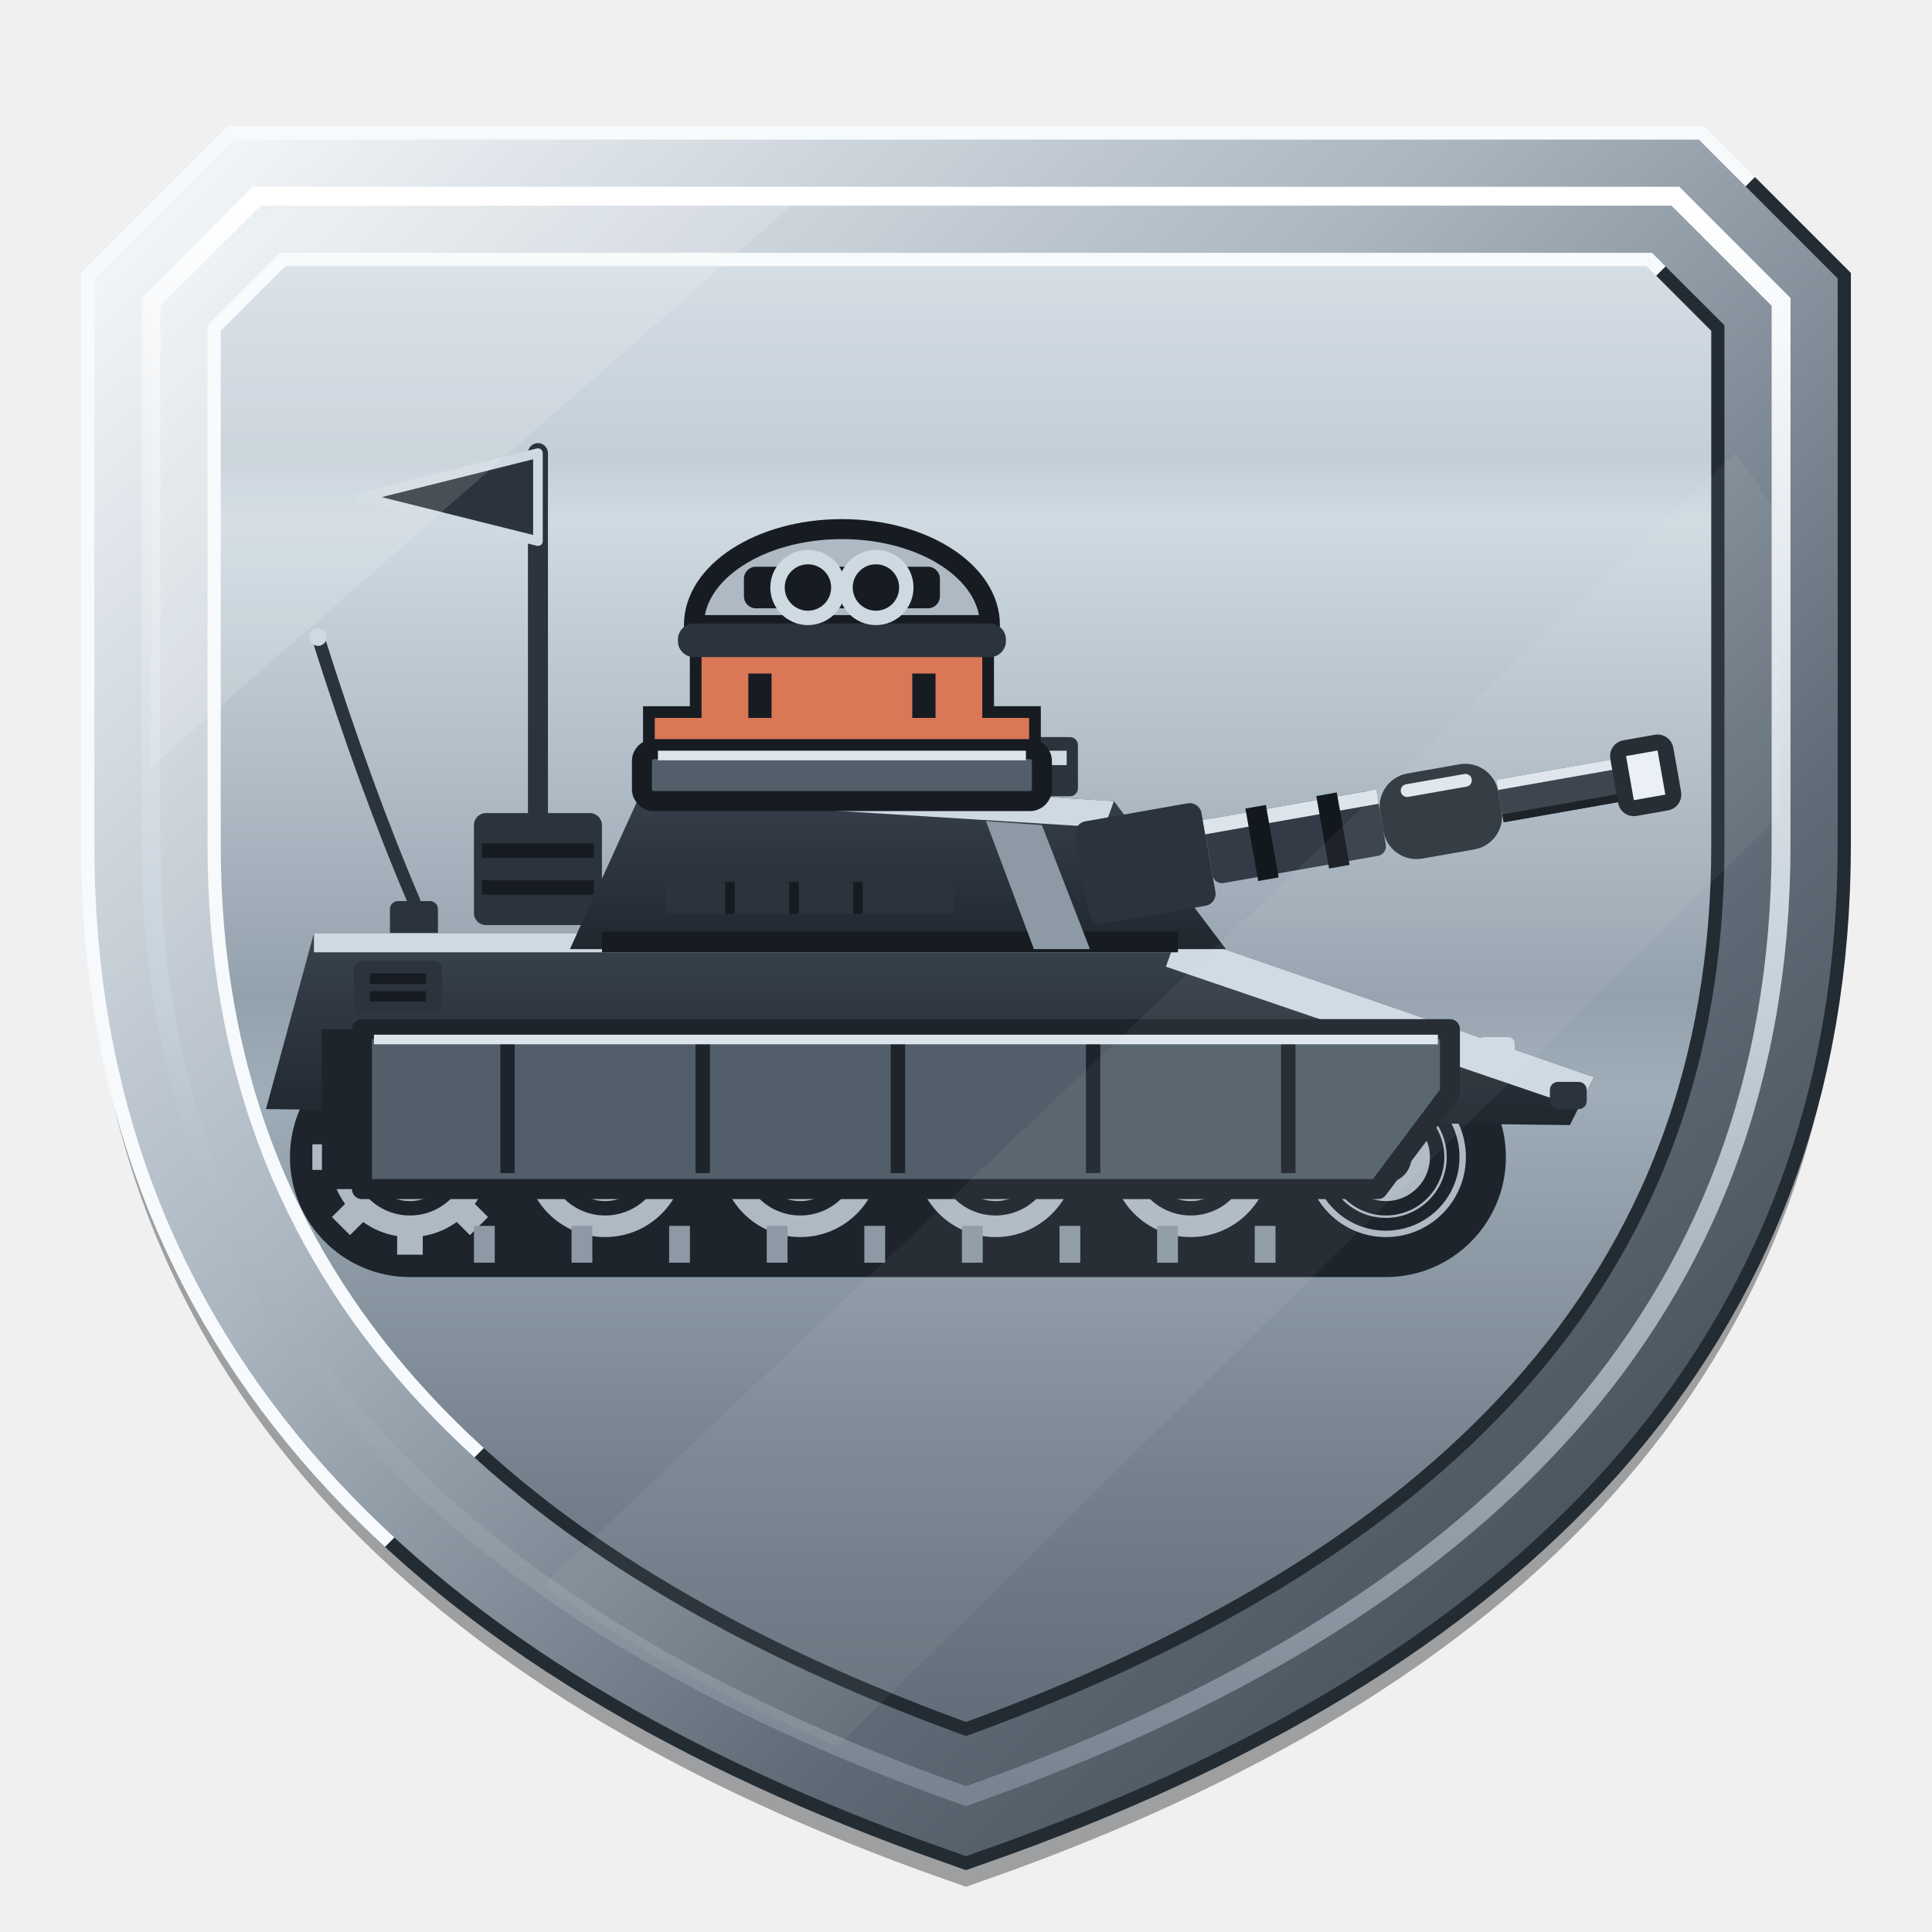
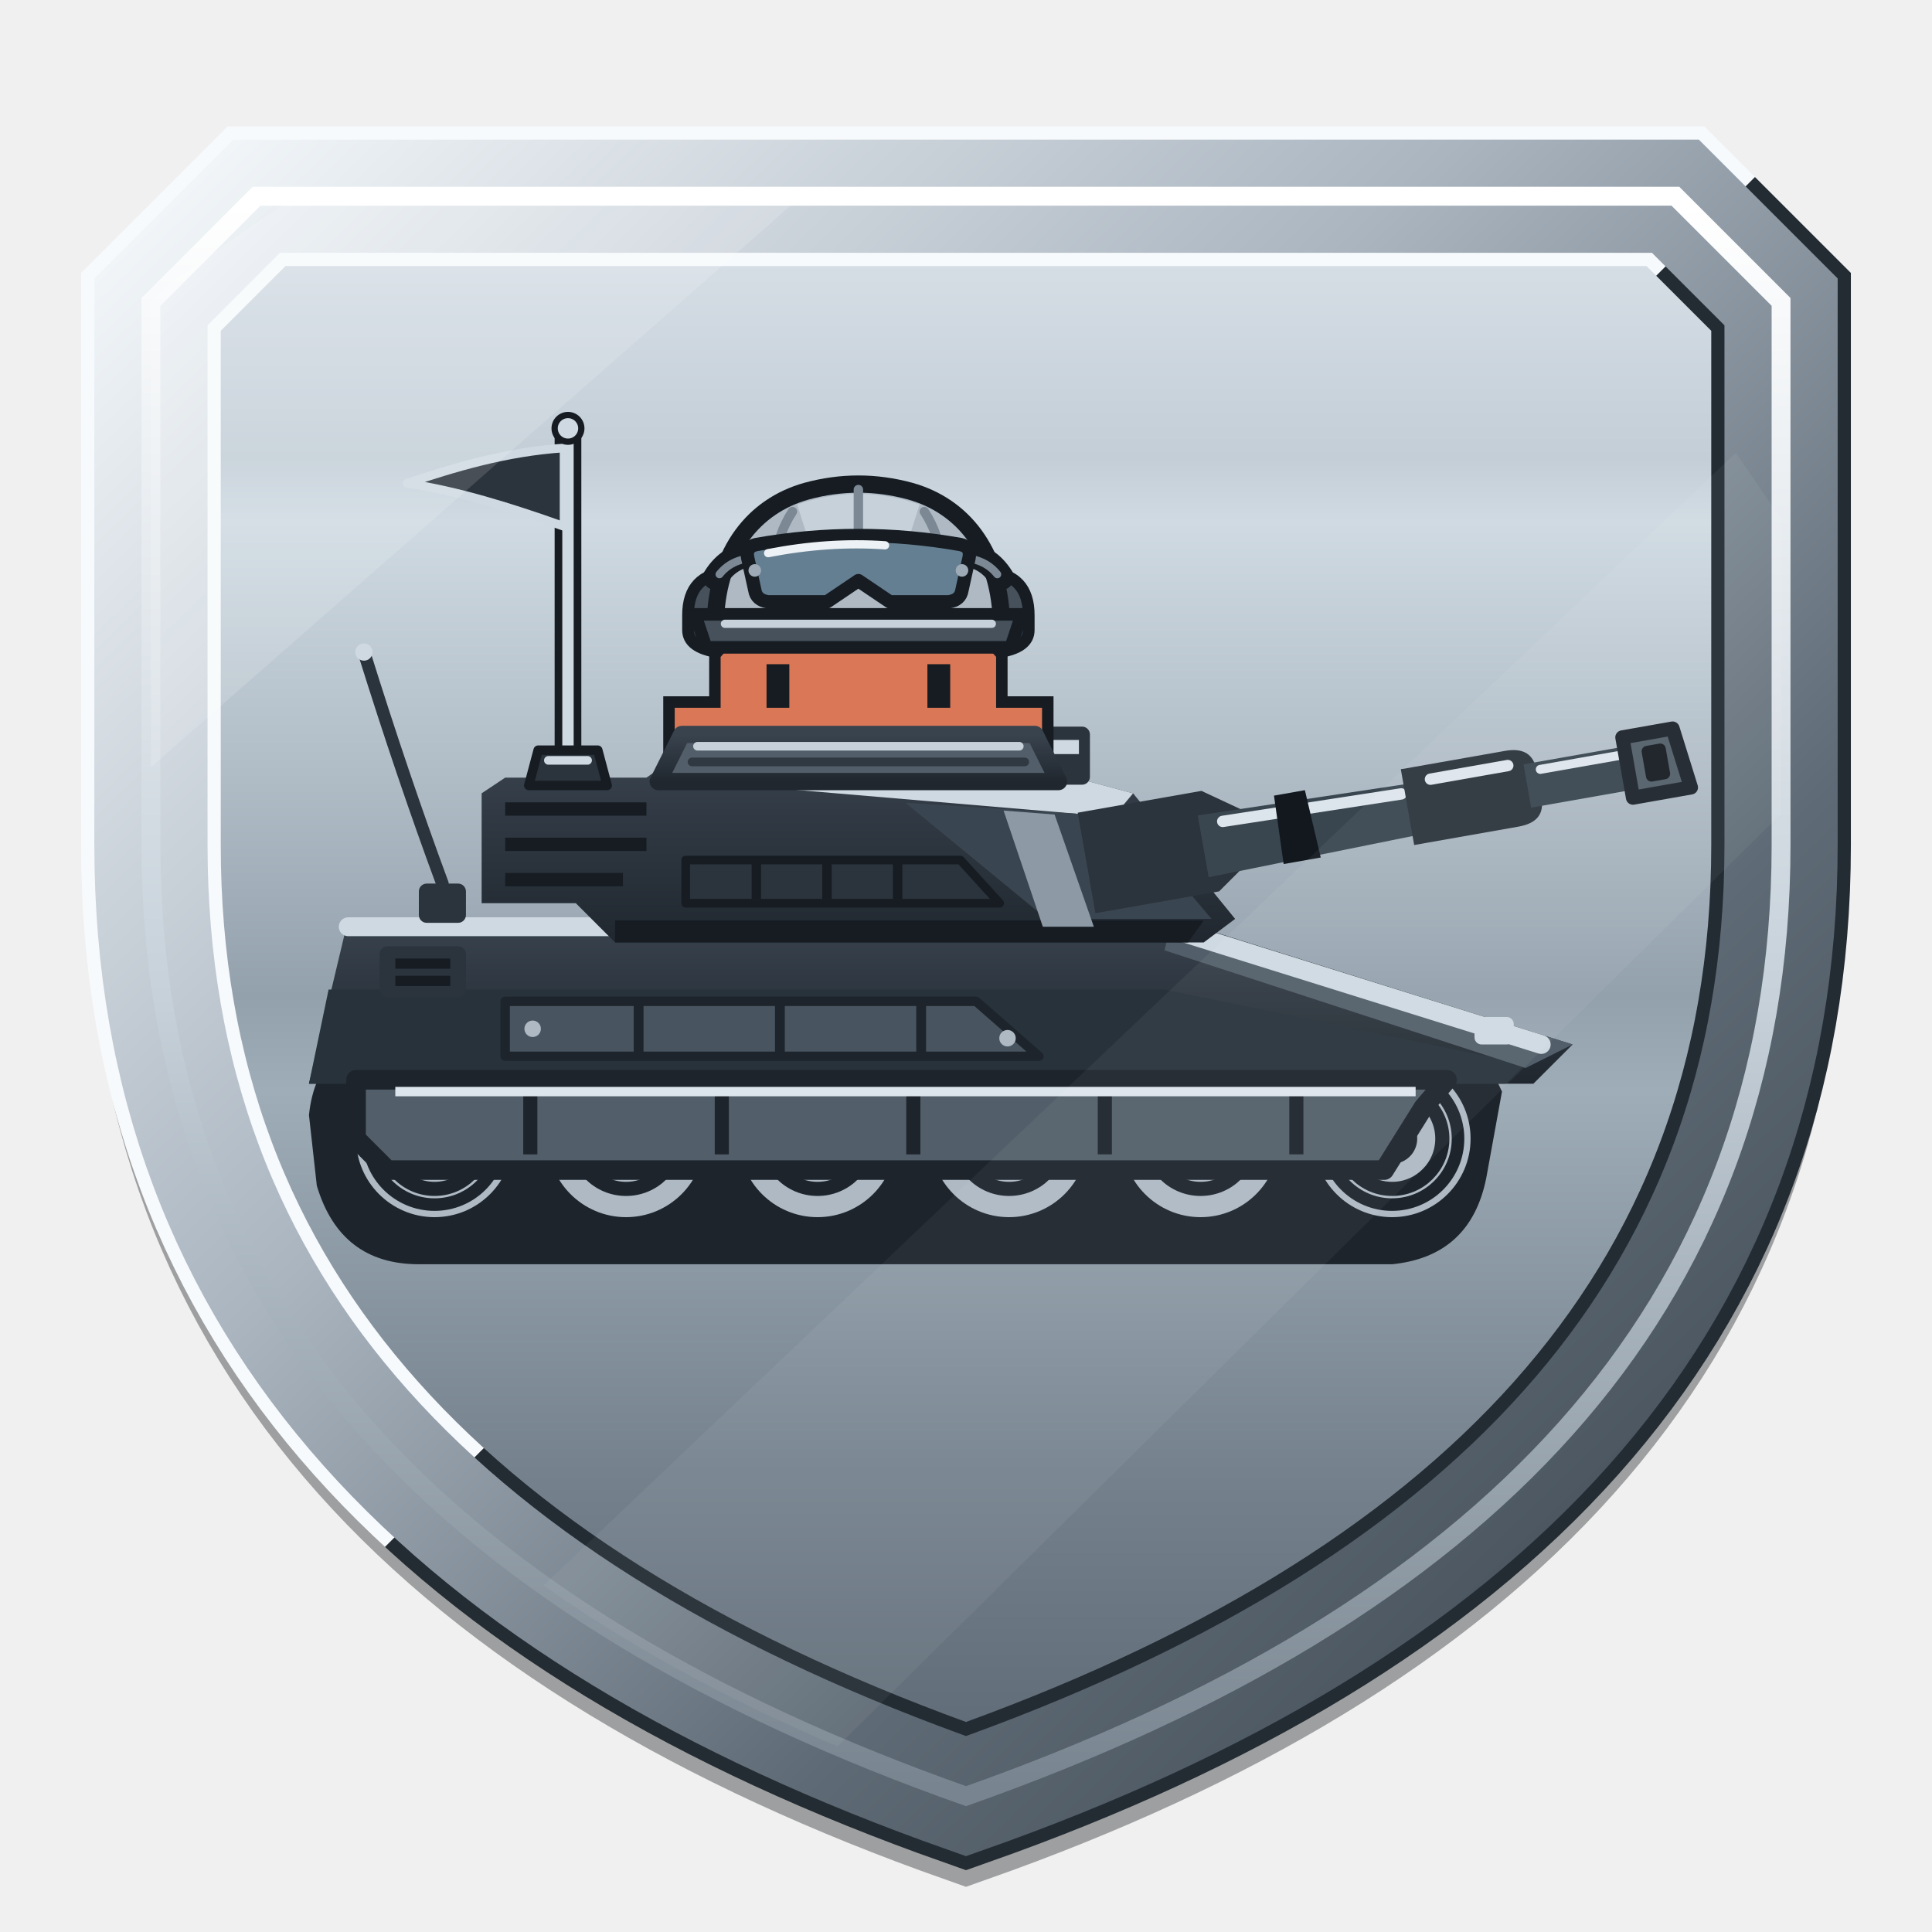
<svg xmlns="http://www.w3.org/2000/svg" viewBox="0 0 256 256" role="img" aria-label="Claude of Tanks">
  <defs>
    <clipPath id="cotHatchClipM">
      <rect x="70" y="29" width="68" height="44" />
    </clipPath>
    <clipPath id="cotShieldClipM">
      <path d="M34 26 H222 L236 40 V112 C236 174 196 214 128 238 C60 214 20 174 20 112 V40 Z" />
    </clipPath>
    <clipPath id="cotLightHalfM">
      <path d="M-20 -20 H276 L-20 276 Z" />
    </clipPath>
    <clipPath id="cotDarkHalfM">
      <path d="M276 -20 V276 H-20 Z" />
    </clipPath>
    <linearGradient id="cotFieldSteelM" x1="0" y1="0" x2="0" y2="1">
      <stop offset="0" stop-color="#dbe2e9" />
      <stop offset=".16" stop-color="#c3ced7" />
      <stop offset=".2" stop-color="#cfdae2" />
      <stop offset=".44" stop-color="#a0adb8" />
      <stop offset=".5" stop-color="#93a1ad" />
      <stop offset=".56" stop-color="#9fadb8" />
      <stop offset=".8" stop-color="#75828e" />
      <stop offset="1" stop-color="#5c6873" />
    </linearGradient>
    <linearGradient id="cotBandSteelM" x1="0" y1="0" x2="1" y2="1">
      <stop offset="0" stop-color="#f2f6f9" />
      <stop offset=".38" stop-color="#aab5c0" />
      <stop offset=".7" stop-color="#5e6a75" />
      <stop offset="1" stop-color="#39434c" />
    </linearGradient>
    <linearGradient id="cotGrooveM" x1="0" y1="0" x2="0" y2="1">
      <stop offset="0" stop-color="#ffffff" />
      <stop offset=".5" stop-color="#c6d1da" />
      <stop offset="1" stop-color="#78848f" />
    </linearGradient>
    <linearGradient id="cotHullM" x1="0" y1="0" x2="0" y2="1">
      <stop offset="0" stop-color="#39434e" />
      <stop offset="1" stop-color="#20272f" />
    </linearGradient>
  </defs>
  <path d="M34 26 H222 L236 40 V112 C236 174 196 214 128 238 C60 214 20 174 20 112 V40 Z" transform="translate(0 3)" fill="none" stroke="#05080b" stroke-width="17" stroke-linejoin="miter" opacity=".35" />
  <path d="M34 26 H222 L236 40 V112 C236 174 196 214 128 238 C60 214 20 174 20 112 V40 Z" fill="url(#cotFieldSteelM)" />
  <g fill="none" stroke-linejoin="miter">
    <path d="M34 26 H222 L236 40 V112 C236 174 196 214 128 238 C60 214 20 174 20 112 V40 Z" stroke="#f7fafc" stroke-width="18.5" clip-path="url(#cotLightHalfM)" />
    <path d="M34 26 H222 L236 40 V112 C236 174 196 214 128 238 C60 214 20 174 20 112 V40 Z" stroke="#232b33" stroke-width="18.5" clip-path="url(#cotDarkHalfM)" />
  </g>
  <path d="M34 26 H222 L236 40 V112 C236 174 196 214 128 238 C60 214 20 174 20 112 V40 Z" fill="none" stroke="url(#cotBandSteelM)" stroke-width="15" stroke-linejoin="miter" />
  <path d="M34 26 H222 L236 40 V112 C236 174 196 214 128 238 C60 214 20 174 20 112 V40 Z" fill="none" stroke="url(#cotGrooveM)" stroke-width="2.5" />
-   <g transform="translate(-0.8 24) scale(1.06)">
-     <rect x="49.5" y="90" width="6" height="5" rx="1" fill="#2b333c" />
-     <path d="M52.5 90 Q46.5 76 40.5 57" stroke="#2b333c" stroke-width="1.6" stroke-linecap="round" fill="none" />
-     <circle cx="40.5" cy="57" r="1.1" fill="#cfd9e2" />
-     <path d="M68 84V34" stroke="#2b333c" stroke-width="2.5" stroke-linecap="round" fill="none" />
-     <path d="M68 34 46 39.5 68 45Z" fill="#2b333c" stroke="#cfd9e2" stroke-width="1.2" stroke-linejoin="round" />
-     <path d="M52 107h122a15 15 0 0 1 0 30H52a15 15 0 0 1 0-30Z" fill="#1d242c" />
+   <g transform="translate(3.5 24) scale(1.04)">
+     <path d="M48 107H174Q184 107 188 116L186 127Q184 137 174 138H50Q40 138 37 128L36 119Q37 109 48 107Z" fill="#1d242c" />
    <g fill="#aeb9c4">
      <circle cx="52" cy="122" r="10" />
      <circle cx="76.4" cy="122" r="10" />
      <circle cx="100.8" cy="122" r="10" />
      <circle cx="125.2" cy="122" r="10" />
      <circle cx="149.6" cy="122" r="10" />
      <circle cx="174" cy="122" r="10" />
    </g>
    <g fill="#1d242c">
      <circle cx="52" cy="122" r="3.2" />
      <circle cx="76.4" cy="122" r="3.2" />
      <circle cx="100.8" cy="122" r="3.2" />
      <circle cx="125.2" cy="122" r="3.2" />
      <circle cx="149.6" cy="122" r="3.2" />
      <circle cx="174" cy="122" r="3.2" />
    </g>
    <g fill="none" stroke="#1d242c" stroke-width="1.8">
      <circle cx="52" cy="122" r="6.4" />
      <circle cx="76.4" cy="122" r="6.4" />
      <circle cx="100.8" cy="122" r="6.4" />
      <circle cx="125.2" cy="122" r="6.4" />
      <circle cx="149.6" cy="122" r="6.4" />
      <circle cx="174" cy="122" r="6.4" />
    </g>
-     <g fill="#aeb9c4">
-       <rect x="50.4" y="109.8" width="3.2" height="3.4" transform="rotate(0 52 122)" />
-       <rect x="50.4" y="109.8" width="3.2" height="3.4" transform="rotate(45 52 122)" />
-       <rect x="50.4" y="109.8" width="3.2" height="3.4" transform="rotate(90 52 122)" />
-       <rect x="50.4" y="109.8" width="3.2" height="3.4" transform="rotate(135 52 122)" />
-       <rect x="50.4" y="109.8" width="3.2" height="3.4" transform="rotate(180 52 122)" />
-       <rect x="50.4" y="109.8" width="3.2" height="3.4" transform="rotate(225 52 122)" />
-       <rect x="50.4" y="109.8" width="3.2" height="3.4" transform="rotate(270 52 122)" />
-       <rect x="50.4" y="109.8" width="3.2" height="3.4" transform="rotate(315 52 122)" />
-     </g>
+     <circle cx="52" cy="122" r="8.4" fill="none" stroke="#1d242c" stroke-width="1.6" />
    <circle cx="174" cy="122" r="8.4" fill="none" stroke="#1d242c" stroke-width="1.6" />
-     <g fill="#8d99a4">
-       <rect x="60.0" y="130.6" width="2.6" height="4.6" />
-       <rect x="72.2" y="130.6" width="2.6" height="4.6" />
-       <rect x="84.4" y="130.6" width="2.6" height="4.6" />
-       <rect x="96.6" y="130.6" width="2.6" height="4.6" />
-       <rect x="108.8" y="130.6" width="2.6" height="4.6" />
-       <rect x="121.0" y="130.6" width="2.6" height="4.6" />
-       <rect x="133.2" y="130.6" width="2.6" height="4.6" />
-       <rect x="145.4" y="130.6" width="2.6" height="4.6" />
-       <rect x="157.6" y="130.6" width="2.6" height="4.6" />
-     </g>
-     <path d="M34 116 40 94h108l52 18-3 6Z" fill="url(#cotHullM)" />
-     <path d="M148 94l52 18-1.9 3.8-51.6-17.6Z" fill="#cfd9e2" />
-     <rect x="40" y="94" width="108" height="2.4" fill="#cfd9e2" />
+     <path d="M36 115 41 94H146L197 110 192 115Z" fill="url(#cotHullM)" />
+     <path d="M38.5 103H145L191 112.5 188.5 115H36Z" fill="#27323b" />
+     <path d="M146 94 197 110 191 113 145 98Z" fill="#525e69" />
+     <path d="M41 95H145L193 110" fill="none" stroke="#cfd9e2" stroke-width="2.4" stroke-linecap="round" />
    <rect x="45" y="97.5" width="11" height="6.5" rx="1" fill="#2b333c" />
    <path d="M47 99.7h7M47 101.9h7" stroke="#161c22" stroke-width="1.3" />
-     <rect x="185.5" y="107" width="4.6" height="3.4" rx="0.8" fill="#cfd9e2" />
-     <rect x="194.5" y="112.6" width="4.6" height="3.4" rx="1" fill="#2b333c" />
-     <path d="M46 106h136v8l-9 12H46Z" fill="#525e69" stroke="#1d242c" stroke-width="2.5" stroke-linejoin="round" />
-     <rect x="41" y="106" width="5" height="20" fill="#1d242c" />
+     <path d="M61 104.5H121L129 111.5H61Z" fill="#48545f" stroke="#1d242c" stroke-width="1.2" stroke-linejoin="round" />
+     <path d="M78 105v6M96 105v6M114 105v6" stroke="#1d242c" stroke-width="1.25" />
+     <circle cx="64.5" cy="108" r="1.05" fill="#aeb9c4" />
+     <circle cx="125" cy="109.2" r="1.05" fill="#aeb9c4" />
+     <rect x="184.5" y="106.5" width="5" height="3.5" rx="0.9" fill="#cfd9e2" />
+     <path d="M42 114.5H181L178 118 173 126H46L42 122Z" fill="#525e69" stroke="#1d242c" stroke-width="2.5" stroke-linejoin="round" />
    <g stroke="#1d242c" stroke-width="1.8">
-       <path d="M64.2 107.5V124M88.6 107.5V124M113 107.5V124M137.4 107.5V124M161.8 107.5V124" />
+       <path d="M64.2 116V124M88.6 116V124M113 116V124M137.4 116V124M161.8 116V124" />
    </g>
-     <path d="M47.5 107.3h133" stroke="#dde5ec" stroke-width="1.2" fill="none" />
-     <rect x="60" y="79" width="16" height="14" rx="1.5" fill="#2b333c" />
-     <path d="M61 83.7h14M61 88.3h14" stroke="#161c22" stroke-width="1.8" />
-     <path d="M72 96 82 74l58 3.5L154 96Z" fill="url(#cotHullM)" />
-     <path d="M82 74 140 77.5 138.8 80.8 81 77.2Z" fill="#cfd9e2" />
-     <rect x="76" y="93.8" width="72" height="2.6" fill="#161c22" />
+     <path d="M47 116h130" stroke="#dde5ec" stroke-width="1.2" fill="none" />
+     <path d="M58 92V78L61 76H79L84 72.5 128 74.5 141 78 154 94 150 97H75L70 92Z" fill="url(#cotHullM)" />
+     <path d="M61 80h18M61 84.5h18M61 89h15" stroke="#161c22" stroke-width="1.7" />
+     <path d="M84 72.5 128 74.5 141 78 138.5 81 82 76.2Z" fill="#cfd9e2" />
+     <path d="M112 79.2 140 81 151 94H130Z" fill="#394550" />
+     <path d="M75 94.2H150L148 97H75Z" fill="#161c22" />
    <rect x="128" y="69.5" width="7.5" height="7.4" rx="1" fill="#2b333c" />
    <rect x="129.4" y="71.2" width="4.7" height="1.8" fill="#cfd9e2" />
-     <rect x="84" y="87.6" width="36" height="4" rx="0.8" fill="#2b333c" />
-     <path d="M92 87.6v4M100 87.6v4M108 87.6v4" stroke="#161c22" stroke-width="1.2" />
-     <path d="M124 80l7 .5 6 15.5h-7Z" fill="#8d99a4" />
+     <path d="M84 86.5H119L124 92H84Z" fill="#2b333c" stroke="#161c22" stroke-width="1.1" stroke-linejoin="round" />
+     <path d="M93 87v4.5M102 87v4.5M111 87v4.5" stroke="#161c22" stroke-width="1.2" />
+     <path d="M124.5 80.2 131 80.7 136 95H129.5Z" fill="#8d99a4" />
+     <rect x="50" y="89.5" width="6" height="5" rx="1" fill="#2b333c" />
+     <path d="M53 89.5 Q48 76 43 60" stroke="#2b333c" stroke-width="1.6" stroke-linecap="round" fill="none" />
+     <circle cx="43" cy="60" r="1.1" fill="#cfd9e2" />
+     <path d="M69 74.5V31.5" stroke="#161c22" stroke-width="3.4" stroke-linecap="round" fill="none" />
+     <path d="M69 74.5V31.5" stroke="#cfd9e2" stroke-width="1.45" stroke-linecap="round" fill="none" />
+     <path d="M68.5 34C61 34.5 54.5 36.5 48.5 38.5 55 39.5 61.5 41.5 68.5 44Z" fill="#2b333c" stroke="#cfd9e2" stroke-width="1.1" stroke-linejoin="round" />
+     <circle cx="69" cy="31.5" r="1.7" fill="#cfd9e2" stroke="#161c22" stroke-width=".8" />
+     <path d="M64 77 65.2 72.5H72.8L74 77Z" fill="#2b333c" stroke="#161c22" stroke-width="1.2" stroke-linejoin="round" />
+     <path d="M66.5 73.8h5" stroke="#cfd9e2" stroke-width="1.1" stroke-linecap="round" />
    <rect x="91" y="60" width="30" height="12" fill="#161c22" />
    <g clip-path="url(#cotHatchClipM)">
      <path clip-rule="evenodd" fill-rule="evenodd" fill="#D97757" stroke="#161c22" stroke-width="1.5" paint-order="stroke" transform="translate(82.6 45.75) scale(1.95)" d="M20.998 10.949H24v3.102h-3v3.028h-1.487V20H18v-2.921h-1.487V20H15v-2.921H9V20H7.488v-2.921H6V20H4.487v-2.921H3V14.05H0V10.95h3V5h17.998v5.949zM6 10.949h1.488V8.102H6v2.847zm10.51 0H18V8.102h-1.49v2.847z" />
    </g>
-     <rect x="81" y="71" width="50" height="6.5" rx="1.5" fill="#525e69" stroke="#161c22" stroke-width="2.5" />
-     <path d="M83 71.8h46" stroke="#dde5ec" stroke-width="1.2" fill="none" />
-     <path d="M87.5 55.5a18.5 12 0 0 1 37 0Z" fill="#aeb9c4" stroke="#161c22" stroke-width="2.5" stroke-linejoin="round" />
-     <rect x="85.5" y="55.3" width="41" height="4.2" rx="2" fill="#2b333c" />
-     <rect x="93.75" y="48.2" width="24.5" height="5.2" rx="1.5" fill="#161c22" />
-     <circle cx="101.75" cy="50.8" r="3.8" fill="#161c22" stroke="#cfd9e2" stroke-width="1.8" />
-     <circle cx="110.25" cy="50.8" r="3.8" fill="#161c22" stroke="#cfd9e2" stroke-width="1.8" />
+     <path d="M80.5 76.5 83.5 70.5H128.5L131.5 76.5Z" fill="#525e69" stroke="url(#cotHullM)" stroke-width="2.2" stroke-linejoin="round" />
+     <path d="M85.5 72H126.5" stroke="#c7d1da" stroke-width="1.1" stroke-linecap="round" />
+     <path d="M84.8 74H127.2" stroke="#303941" stroke-width="1.1" stroke-linecap="round" />
+     <path d="M89.5 49.8Q84.3 50.1 84.3 55.3V57.2Q84.3 59.4 88 60L91.5 56Z" fill="#46515c" stroke="#161c22" stroke-width="1.5" stroke-linejoin="round" />
+     <path d="M122.5 49.8Q127.7 50.1 127.7 55.3V57.2Q127.7 59.4 124 60L120.5 56Z" fill="#46515c" stroke="#161c22" stroke-width="1.5" stroke-linejoin="round" />
+     <path d="M87.8 55.6C88.2 47.2 92.6 41.4 99.4 39.5Q106 37.7 112.6 39.5C119.4 41.4 123.8 47.2 124.2 55.6Z" fill="#aeb9c4" stroke="#161c22" stroke-width="2.2" stroke-linejoin="round" />
+     <path d="M98.2 41.2Q106 38.5 113.8 41.2L111.8 47.5H100.2Z" fill="#c7d1da" />
+     <path d="M106 39.3V45.4M97.6 42.1Q95.7 45 95.5 48.3M114.4 42.1Q116.3 45 116.5 48.3" fill="none" stroke="#7c8995" stroke-width="1.2" stroke-linecap="round" />
+     <path d="M87.8 50.5Q89.5 47.8 92.5 47.5M119.5 47.5Q122.5 47.8 124.2 50.5" fill="none" stroke="#161c22" stroke-width="3.2" stroke-linecap="round" />
+     <path d="M88.3 50.1Q89.8 48.2 92.6 48M119.4 48Q122.2 48.2 123.7 50.1" fill="none" stroke="#7c8995" stroke-width="1" stroke-linecap="round" />
+     <path d="M93 46.3Q106 44 119 46.3Q120.4 46.6 120.1 48L119.2 52.1Q119 53.4 117.5 53.6H110L106 50.9L102 53.6H94.5Q93 53.4 92.8 52.1L91.9 48Q91.6 46.6 93 46.3Z" fill="#657f92" stroke="#161c22" stroke-width="1.7" stroke-linejoin="round" />
+     <path d="M94.5 47.4Q102.2 45.9 109.4 46.4" fill="none" stroke="#edf2f6" stroke-width="1.05" stroke-linecap="round" />
+     <circle cx="92.8" cy="49.6" r=".8" fill="#9eabb7" />
+     <circle cx="119.2" cy="49.6" r=".8" fill="#9eabb7" />
+     <path d="M85.2 55.2H126.8L125.4 59.4H86.6Z" fill="#46515c" stroke="#161c22" stroke-width="1.6" stroke-linejoin="round" />
+     <path d="M89 56.4H123" stroke="#c7d1da" stroke-width="1.05" stroke-linecap="round" />
    <g transform="translate(0 4) rotate(-10 140 82)">
-       <rect x="136" y="75.5" width="16" height="13" rx="1.5" fill="#2b333c" />
-       <rect x="152" y="77.9" width="22" height="8.2" rx="1.2" fill="#333c46" />
-       <rect x="152" y="77.9" width="22" height="1.8" fill="#dde5ec" />
-       <rect x="157.5" y="77.4" width="2.6" height="9.2" fill="#12181e" />
-       <rect x="166.5" y="77.4" width="2.6" height="9.2" fill="#12181e" />
-       <rect x="174" y="76.6" width="15" height="10.8" rx="4.2" fill="#2b333c" />
-       <rect x="177" y="77.9" width="9" height="1.6" rx="0.8" fill="#dde5ec" />
-       <rect x="189" y="79.3" width="15.5" height="5.4" fill="#333c46" />
-       <rect x="189" y="79.3" width="15.5" height="1.3" fill="#dde5ec" />
-       <rect x="189" y="83.7" width="15.5" height="1" fill="#12181e" />
-       <rect x="204.5" y="78.2" width="6" height="7.6" rx="1" fill="#e9eff4" stroke="#1d242c" stroke-width="2" />
+       <path d="M135 75.5H151L156 79V85L151 88.5H135Z" fill="#2b333c" />
+       <path d="M150 78.5 178 79.2V85.8L150 86.5Z" fill="#394650" />
+       <path d="M153 79.8 176 80.3" stroke="#dde5ec" stroke-width="1.45" stroke-linecap="round" />
+       <path d="M160 77.7H164L164.5 86.5H159.7Z" fill="#12181e" />
+       <path d="M176.5 77.2H190Q193.5 77.2 193.5 80.3V84Q193.5 87 190 87H176.5Z" fill="#2b333c" />
+       <path d="M180 79.1H190" stroke="#dde5ec" stroke-width="1.45" stroke-linecap="round" />
+       <path d="M192 79.3H206.5V84.9H192Z" fill="#394650" />
+       <path d="M194 80.3H205" stroke="#dde5ec" stroke-width="1.15" stroke-linecap="round" />
+       <path d="M205 78.1H211.5L212.5 85.9H205Z" fill="#525e69" stroke="#1d242c" stroke-width="1.8" stroke-linejoin="round" />
+       <rect x="207.1" y="79.7" width="3.1" height="4.6" rx=".7" fill="#161c22" />
    </g>
  </g>
  <g clip-path="url(#cotShieldClipM)">
    <path d="M-10 60 L120 -30 L170 -30 L-10 128 Z" fill="#ffffff" opacity=".14" />
    <path d="M30 250 L230 60 L252 92 L80 262 Z" fill="#ffffff" opacity=".05" />
  </g>
</svg>
